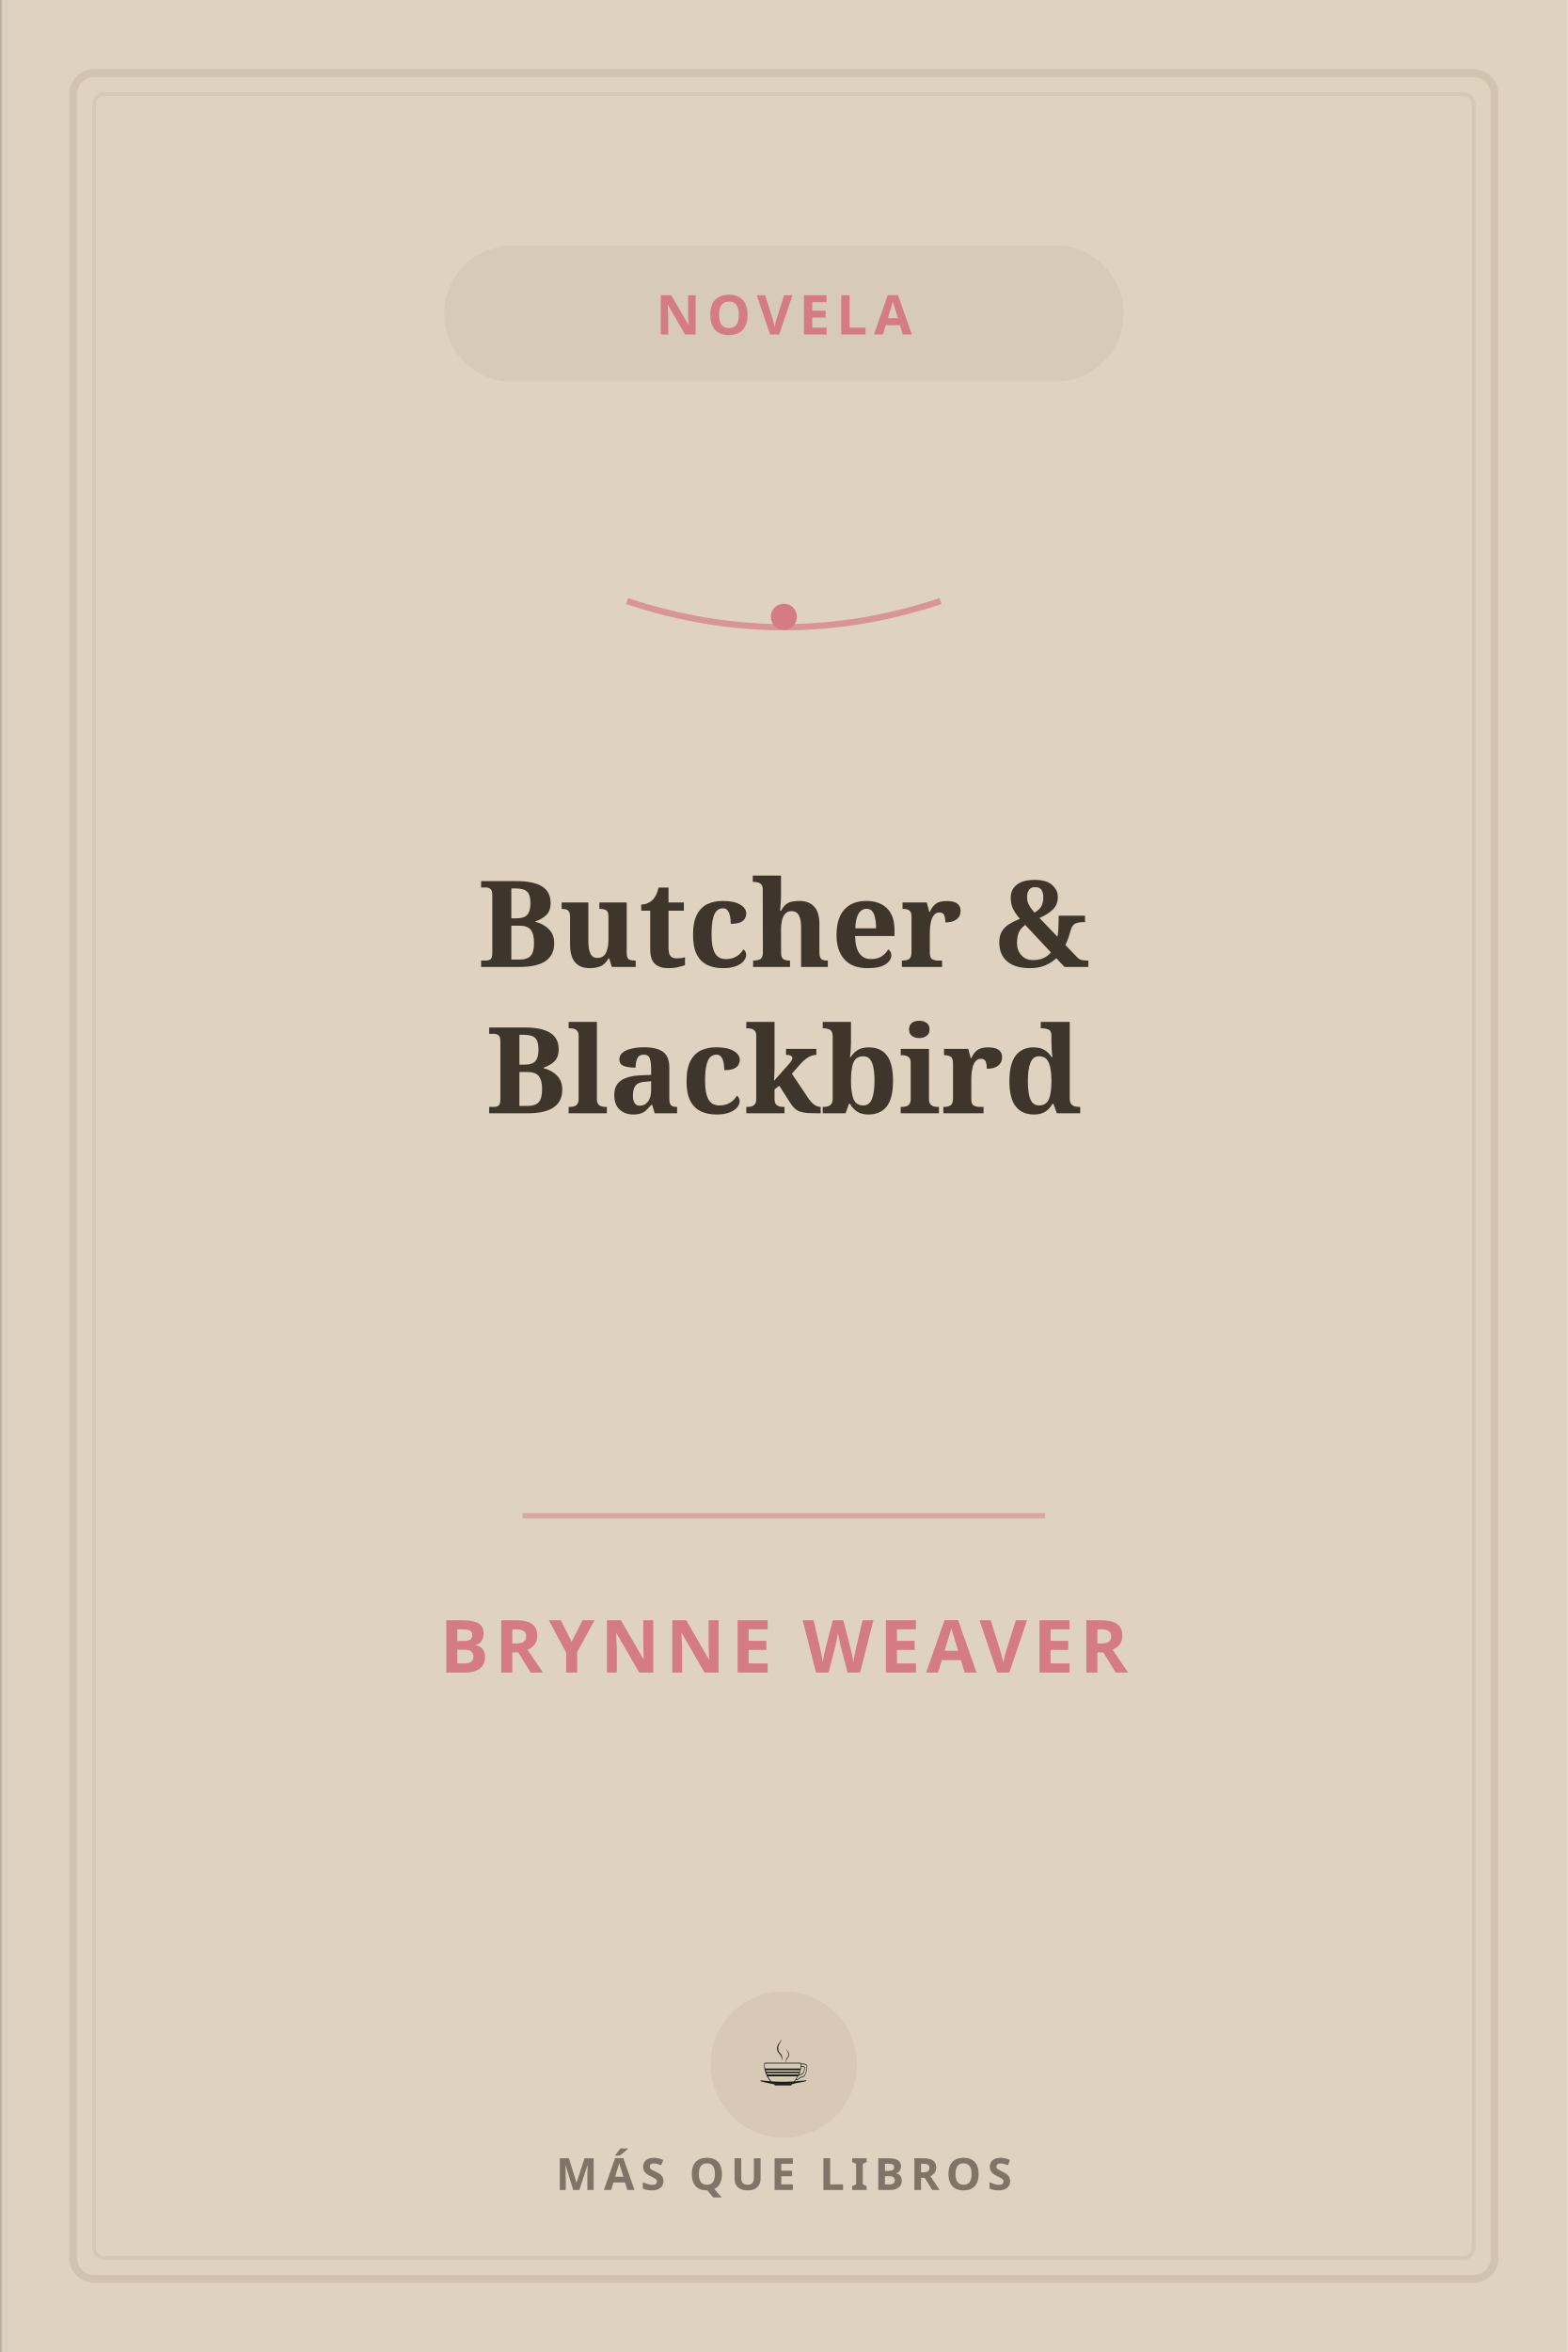
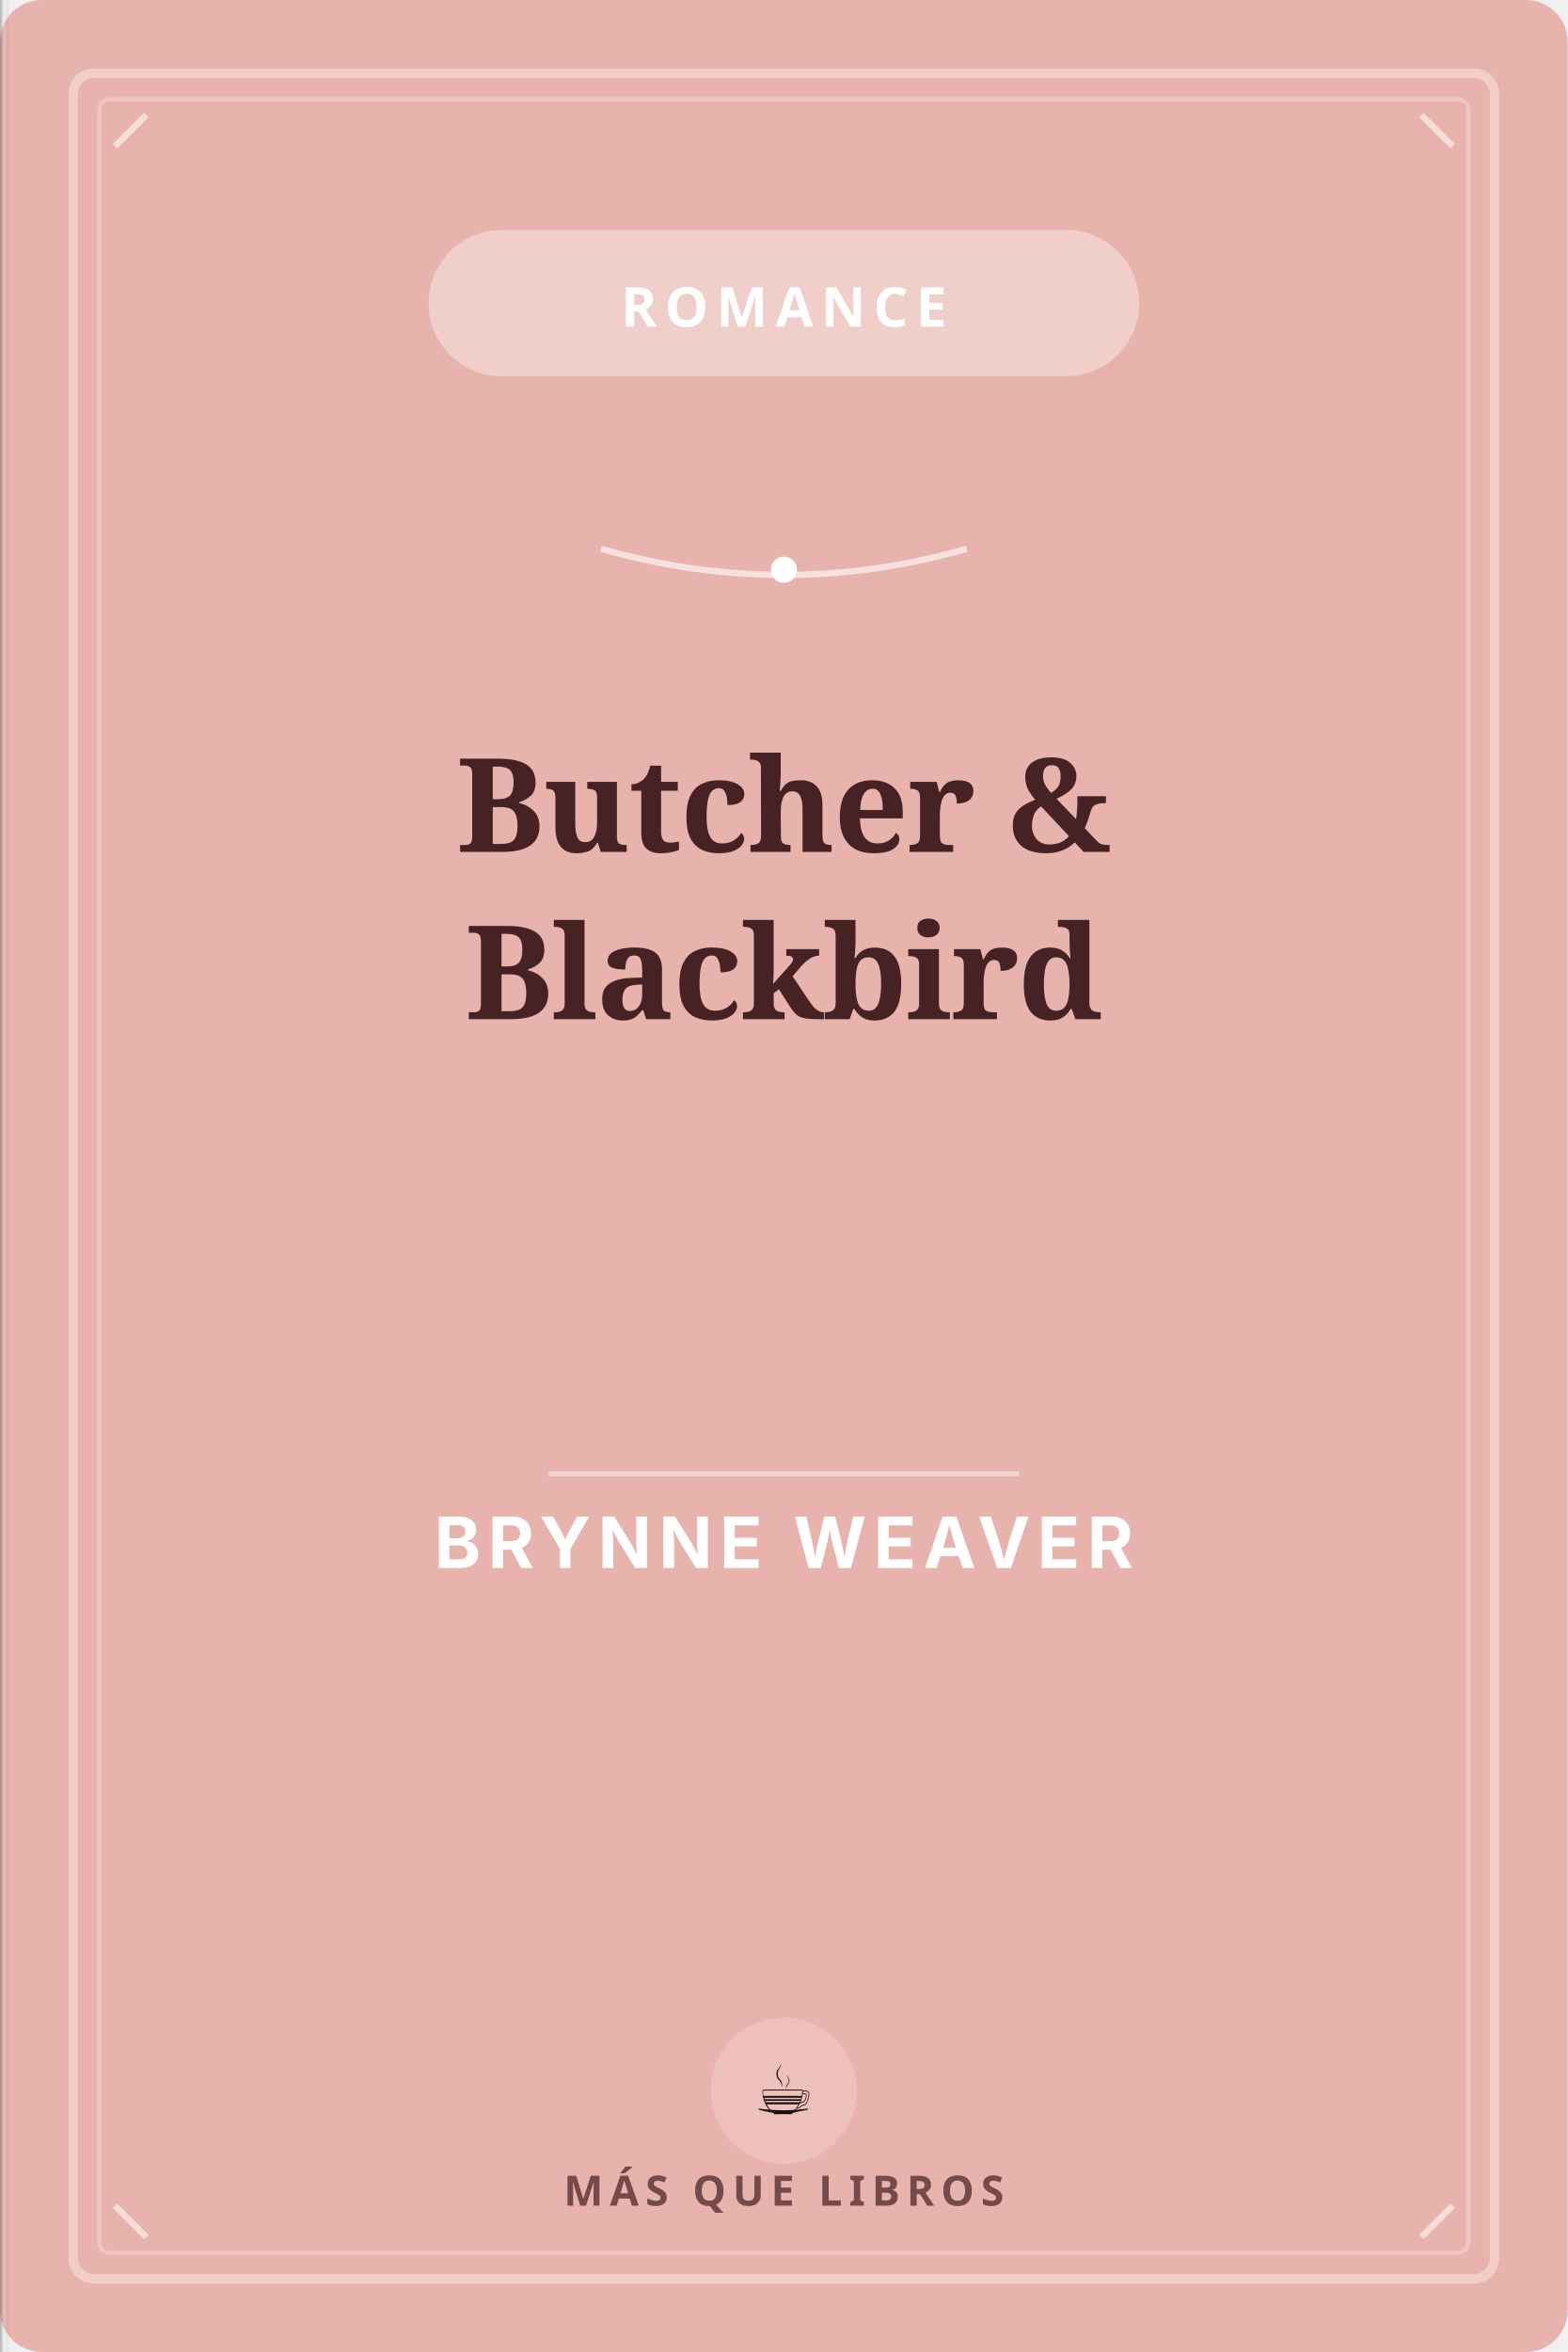
<svg xmlns="http://www.w3.org/2000/svg" viewBox="0 0 300 450" width="300" height="450">
  <defs>
    <linearGradient id="spineShade" x1="0" y1="0" x2="1" y2="0">
-       <stop offset="0%" stop-color="rgba(0,0,0,0.22)" />
-       <stop offset="3%" stop-color="rgba(255,255,255,0.15)" />
-       <stop offset="6%" stop-color="rgba(0,0,0,0)" />
+       <stop offset="0%" stop-color="rgba(0,0,0,0.28)" />
+       <stop offset="4%" stop-color="rgba(255,255,255,0.18)" />
+       <stop offset="8%" stop-color="rgba(0,0,0,0)" />
    </linearGradient>
-     <linearGradient id="bgGrad" x1="0" y1="0" x2="0" y2="1">
-       <stop offset="0%" stop-color="#DFD2C0" />
-       <stop offset="100%" stop-color="#DFD2C0" />
+     <linearGradient id="pageShimmer" x1="0" y1="0" x2="0" y2="1">
+       <stop offset="0%" stop-color="#E8B3AC" />
+       <stop offset="100%" stop-color="#E8B3AC" />
    </linearGradient>
  </defs>
-   <rect width="300" height="450" fill="url(#bgGrad)" />
-   <rect x="14" y="14" width="272" height="422" rx="4" fill="none" stroke="#C9B9A3" stroke-width="1.5" opacity="0.6" />
-   <rect x="18" y="18" width="264" height="414" rx="2" fill="none" stroke="#C9B9A3" stroke-width="0.75" opacity="0.4" />
-   <g transform="translate(150, 60)">
-     <rect x="-65" y="-13" width="130" height="26" rx="13" fill="#C9B9A3" opacity="0.35" />
-     <text x="0" y="4" font-family="'Nunito Sans', sans-serif" font-size="10.5" font-weight="800" letter-spacing="0.12em" fill="#D47B84" text-anchor="middle">NOVELA</text>
+   <rect width="300" height="450" rx="8" fill="url(#pageShimmer)" />
+   <rect x="14" y="14" width="272" height="422" rx="4" fill="none" stroke="#F7DDD9" stroke-width="1.8" opacity="0.65" />
+   <rect x="19" y="19" width="262" height="412" rx="2" fill="none" stroke="#F7DDD9" stroke-width="0.8" opacity="0.45" />
+   <path d="M22 28 L28 22 M278 28 L272 22 M22 422 L28 428 M278 422 L272 428" stroke="#FFFFFF" stroke-width="1.2" opacity="0.55" />
+   <g transform="translate(150, 58)">
+     <rect x="-68" y="-14" width="136" height="28" rx="14" fill="rgba(255, 255, 255, 0.35)" />
+     <text x="0" y="4.5" font-family="'Nunito Sans', sans-serif" font-size="10.5" font-weight="800" letter-spacing="0.14em" fill="#FFFFFF" text-anchor="middle">ROMANCE</text>
  </g>
-   <path d="M120 115 Q150 125 180 115" stroke="#D47B84" stroke-width="1.2" fill="none" opacity="0.7" />
-   <circle cx="150" cy="118" r="2.5" fill="#D47B84" />
+   <path d="M115 105 Q150 115 185 105" stroke="#FFFFFF" stroke-width="1.2" fill="none" opacity="0.6" />
+   <circle cx="150" cy="109" r="2.5" fill="#FFFFFF" />
  <g>
-     <text x="150" y="185" font-family="'Fraunces', Georgia, serif" font-size="23" font-weight="600" fill="#3E352B" text-anchor="middle">Butcher &amp;</text>
-     <text x="150" y="213" font-family="'Fraunces', Georgia, serif" font-size="23" font-weight="600" fill="#3E352B" text-anchor="middle">Blackbird</text>
+     <text x="150" y="163" font-family="'Fraunces', Georgia, serif" font-size="25" font-weight="600" fill="#462225" text-anchor="middle" letter-spacing="-0.01em">Butcher &amp;</text>
+     <text x="150" y="195" font-family="'Fraunces', Georgia, serif" font-size="25" font-weight="600" fill="#462225" text-anchor="middle" letter-spacing="-0.01em">Blackbird</text>
  </g>
-   <line x1="100" y1="290" x2="200" y2="290" stroke="#D47B84" stroke-width="1" opacity="0.5" />
+   <line x1="105" y1="282" x2="195" y2="282" stroke="#FFFFFF" stroke-width="1" opacity="0.45" />
  <g>
-     <text x="150" y="320" font-family="'Nunito Sans', sans-serif" font-size="14" font-weight="700" letter-spacing="0.08em" fill="#D47B84" text-anchor="middle">BRYNNE WEAVER</text>
+     <text x="150" y="300" font-family="'Nunito Sans', -apple-system, sans-serif" font-size="13.5" font-weight="700" letter-spacing="0.1em" fill="#FFFFFF" text-anchor="middle">BRYNNE WEAVER</text>
  </g>
-   <g transform="translate(150, 395)" opacity="0.85">
-     <circle cx="0" cy="0" r="14" fill="#C9B9A3" opacity="0.4" />
-     <text x="0" y="4" font-size="12" text-anchor="middle">☕</text>
-     <text x="0" y="24" font-family="'Nunito Sans', sans-serif" font-size="8.5" font-weight="700" letter-spacing="0.14em" fill="#3E352B" opacity="0.7" text-anchor="middle">MÁS QUE LIBROS</text>
+   <g transform="translate(150, 400)" opacity="0.9">
+     <circle cx="0" cy="0" r="14" fill="#F7DDD9" opacity="0.35" />
+     <text x="0" y="4.5" font-size="13" text-anchor="middle">☕</text>
+     <text x="0" y="22" font-family="'Nunito Sans', sans-serif" font-size="8" font-weight="800" letter-spacing="0.16em" fill="#462225" opacity="0.8" text-anchor="middle">MÁS QUE LIBROS</text>
  </g>
-   <rect width="24" height="450" fill="url(#spineShade)" />
+   <rect width="22" height="450" fill="url(#spineShade)" />
</svg>
